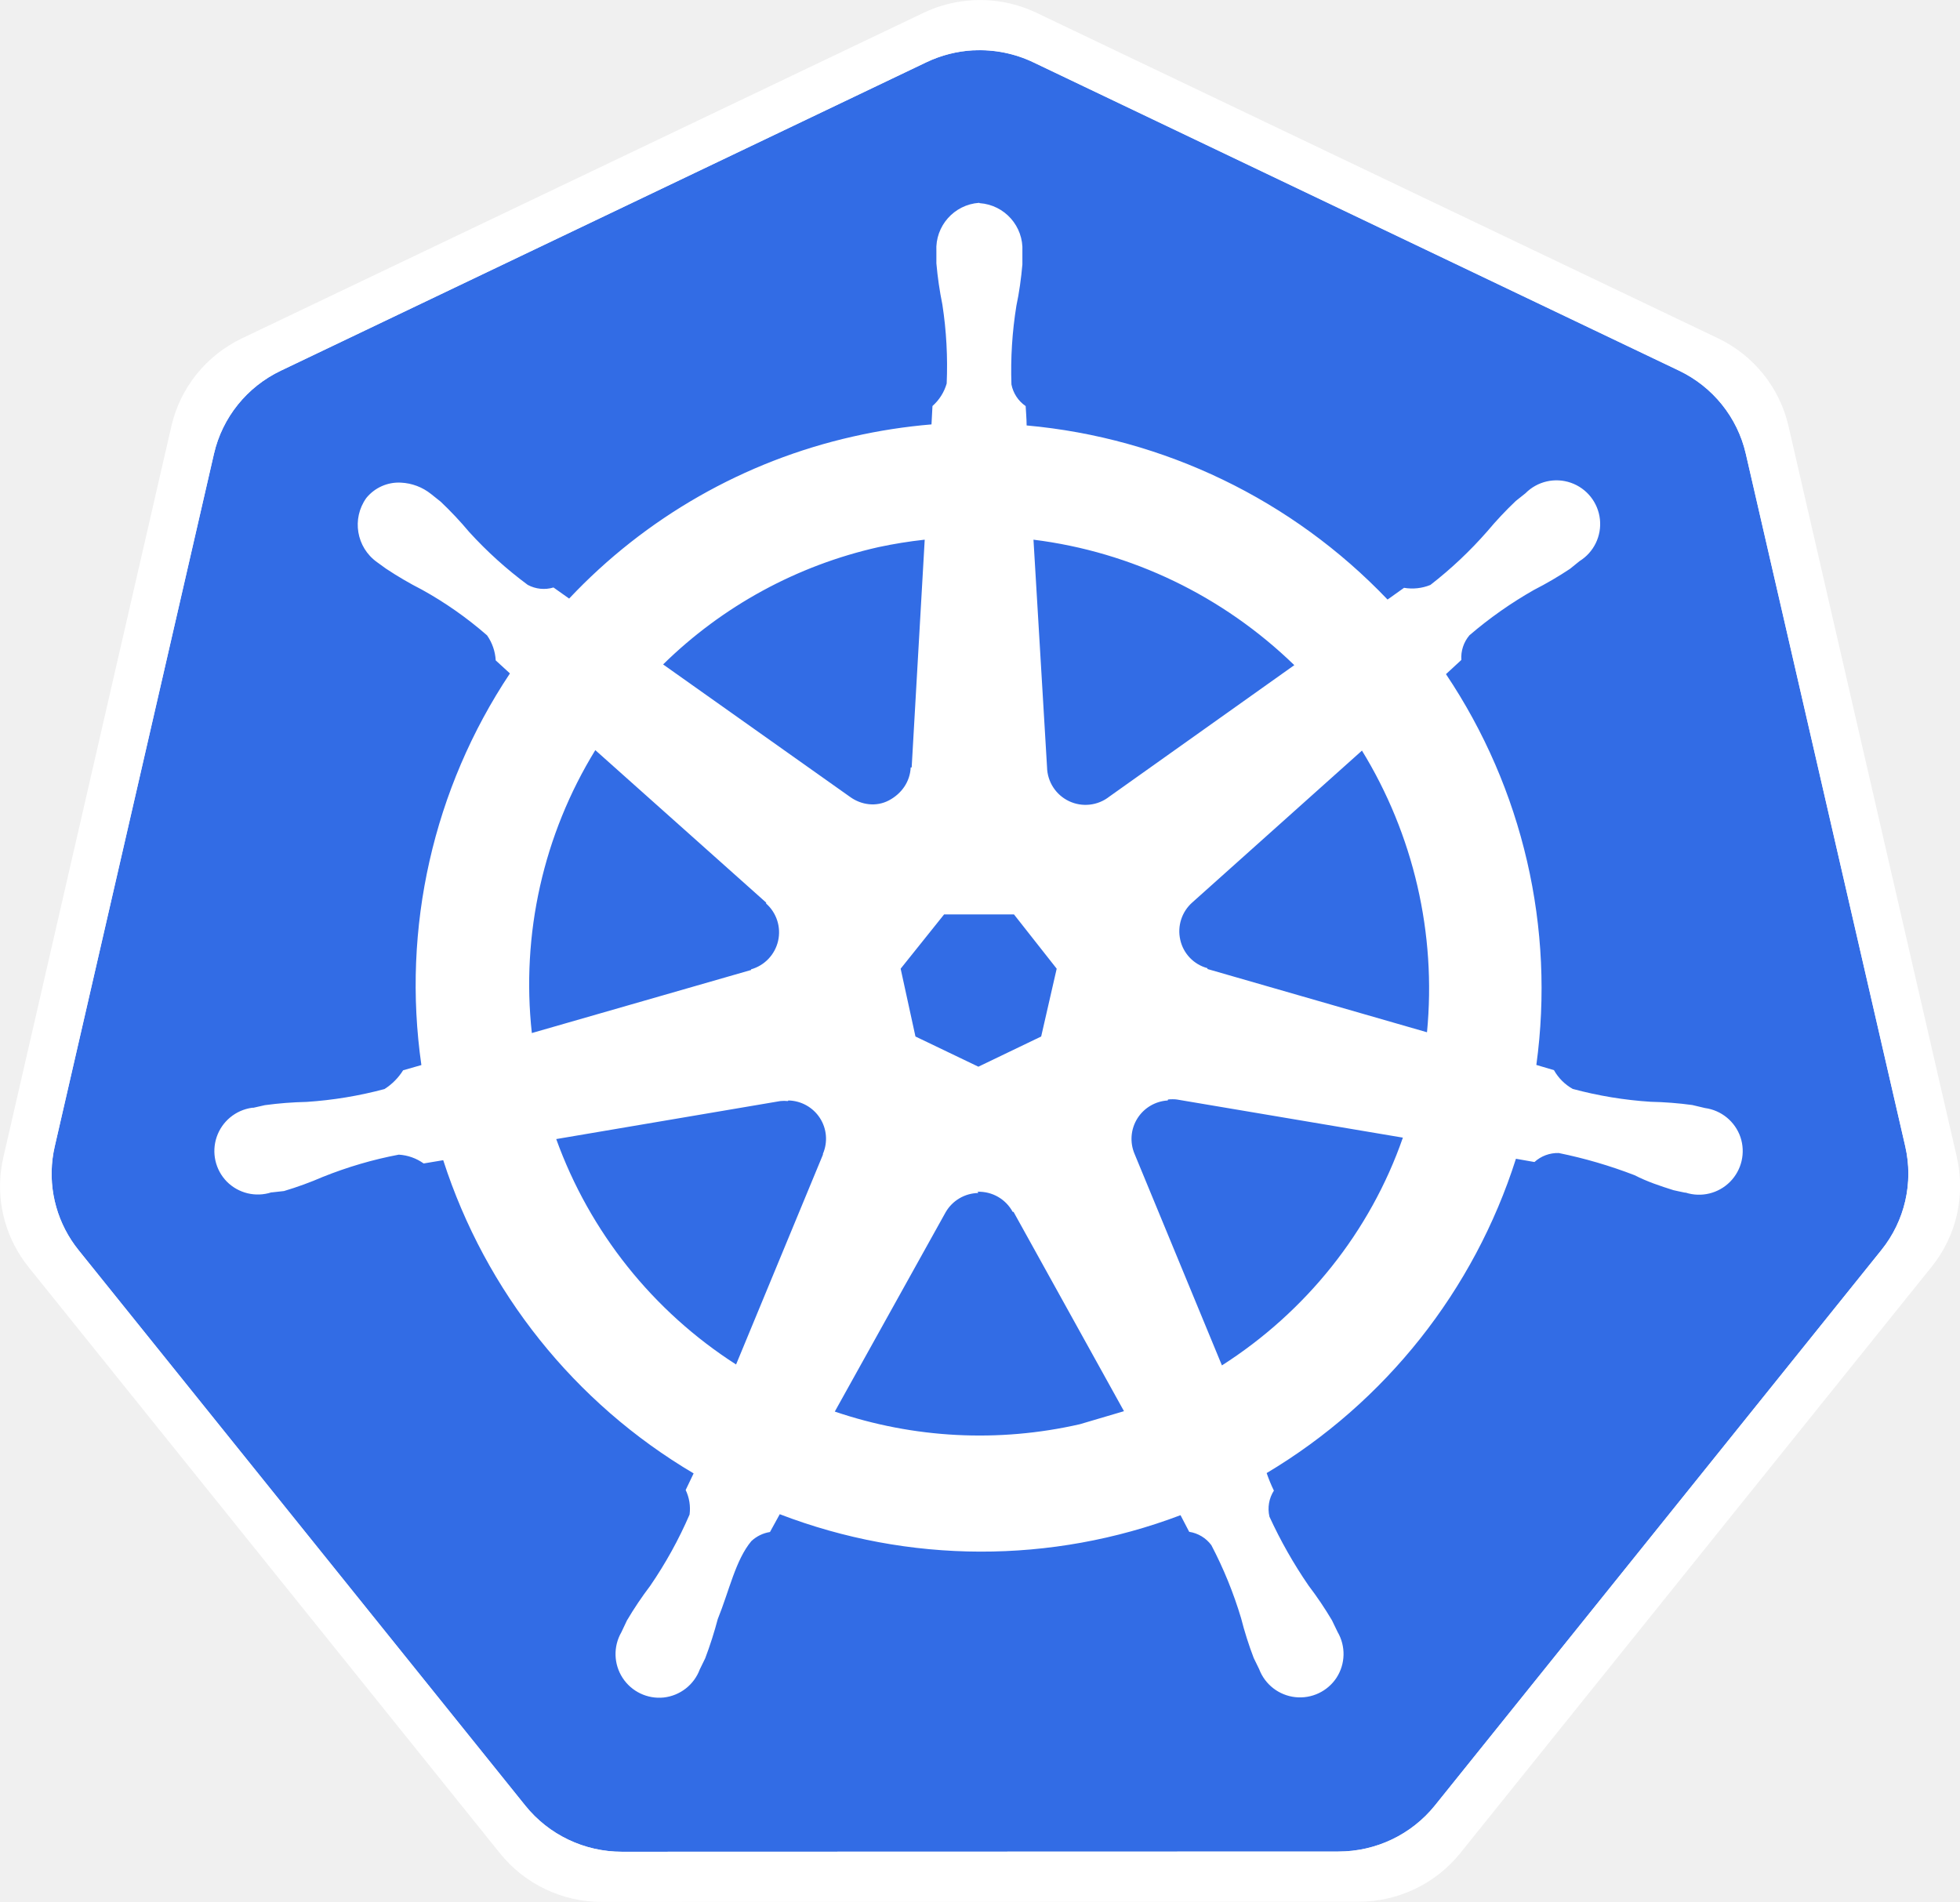
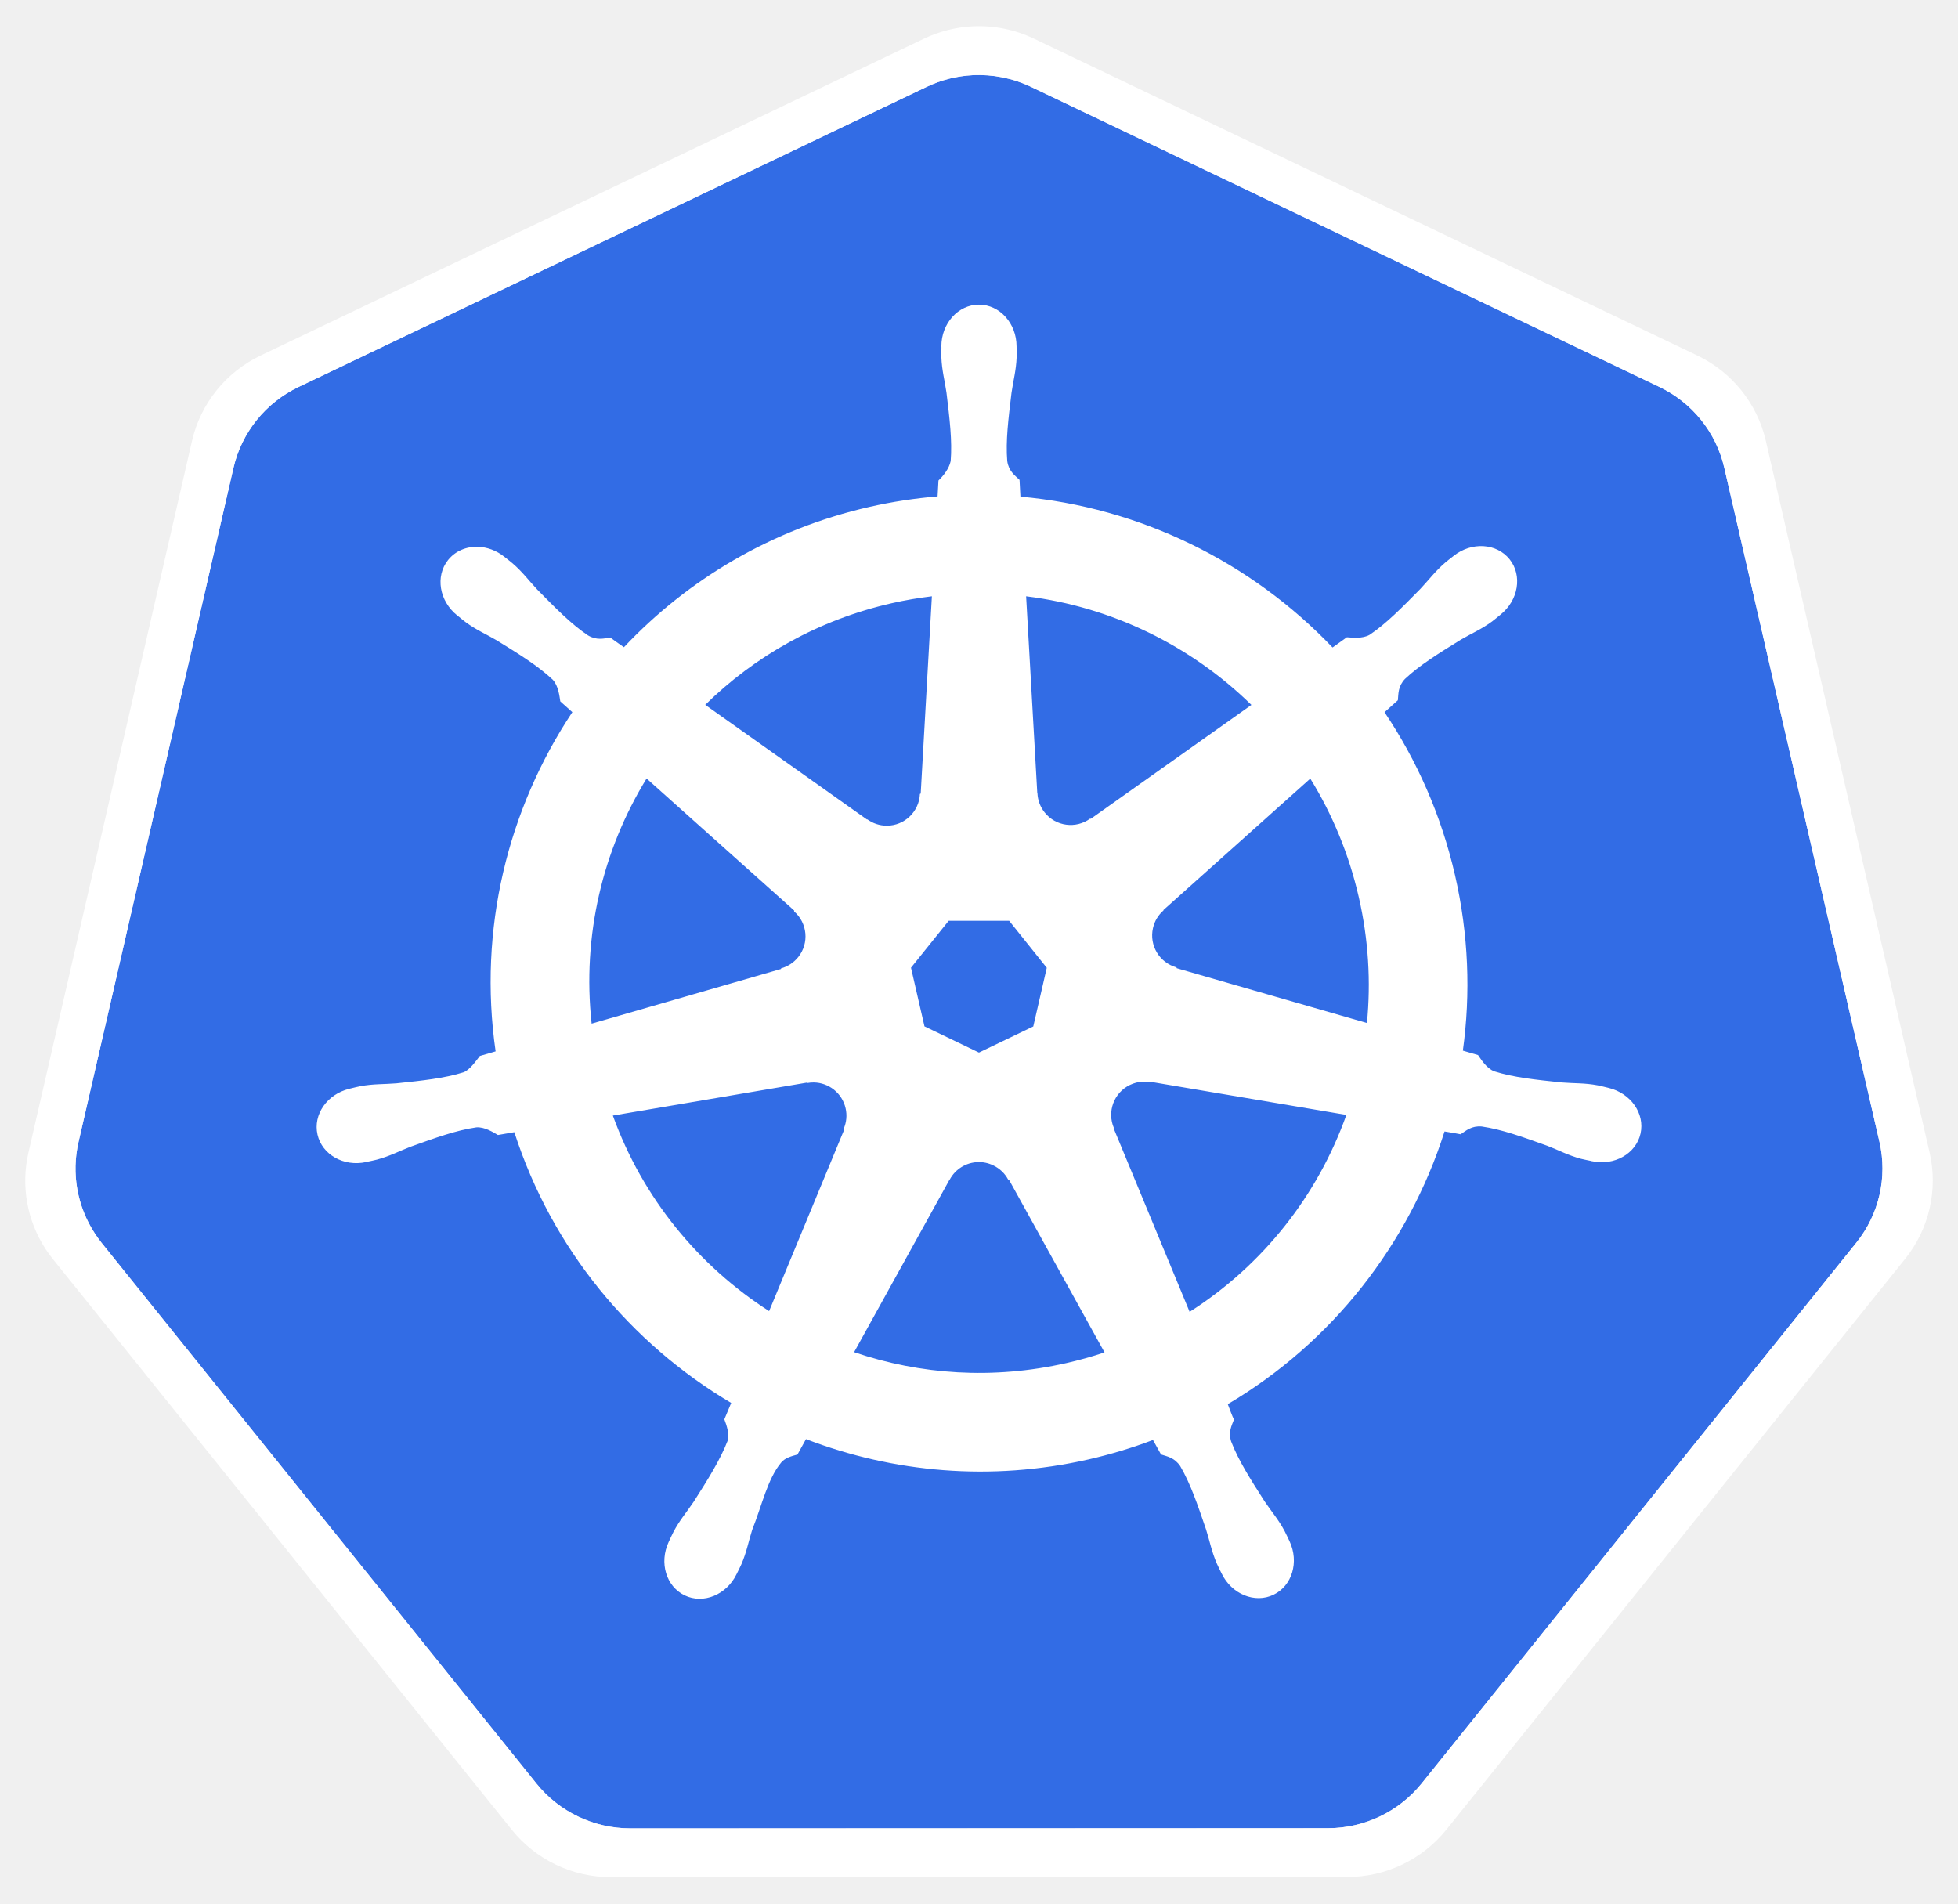
- <svg xmlns="http://www.w3.org/2000/svg" width="18.035mm" height="17.5mm" viewBox="0 0 18.035 17.5" version="1.1" id="svg13826">
-   <defs id="defs13820" />
-   <g id="layer1" transform="translate(-0.9926264,-1.174181)">
-     <g id="g70" transform="matrix(1.014889,0,0,1.014889,16.90215,-2.698726)">
-       <path id="path3055" d="m -6.849,4.272 a 1.119,1.11 0 0 0 -0.429,0.109 l -5.852,2.796 a 1.119,1.11 0 0 0 -0.606,0.753 l -1.444,6.281 a 1.119,1.11 0 0 0 0.152,0.851 1.119,1.11 0 0 0 0.064,0.088 l 4.051,5.037 a 1.119,1.11 0 0 0 0.875,0.418 l 6.496,-0.002 a 1.119,1.11 0 0 0 0.875,-0.417 L 1.382,15.149 A 1.119,1.11 0 0 0 1.598,14.21 L 0.152,7.929 A 1.119,1.11 0 0 0 -0.453,7.176 L -6.307,4.381 A 1.119,1.11 0 0 0 -6.849,4.272 Z" style="fill:#326ce5;fill-opacity:1;stroke:none;stroke-width:0;stroke-miterlimit:4;stroke-dasharray:none;stroke-opacity:1" />
-       <path id="path3054-2-9" d="M -6.852,3.818 A 1.181,1.172 0 0 0 -7.304,3.933 l -6.179,2.951 a 1.181,1.172 0 0 0 -0.639,0.795 l -1.524,6.631 a 1.181,1.172 0 0 0 0.16,0.899 1.181,1.172 0 0 0 0.067,0.093 l 4.276,5.317 a 1.181,1.172 0 0 0 0.924,0.441 l 6.858,-0.002 a 1.181,1.172 0 0 0 0.924,-0.44 l 4.275,-5.318 a 1.181,1.172 0 0 0 0.228,-0.991 L 0.539,7.678 A 1.181,1.172 0 0 0 -0.1,6.883 L -6.279,3.932 A 1.181,1.172 0 0 0 -6.852,3.818 Z m 0.003,0.455 a 1.119,1.11 0 0 1 0.543,0.109 l 5.853,2.795 A 1.119,1.11 0 0 1 0.152,7.929 L 1.598,14.21 a 1.119,1.11 0 0 1 -0.216,0.939 l -4.049,5.037 a 1.119,1.11 0 0 1 -0.875,0.417 l -6.496,0.002 a 1.119,1.11 0 0 1 -0.875,-0.418 l -4.051,-5.037 a 1.119,1.11 0 0 1 -0.064,-0.088 1.119,1.11 0 0 1 -0.152,-0.851 l 1.444,-6.281 a 1.119,1.11 0 0 1 0.606,-0.753 l 5.852,-2.796 a 1.119,1.11 0 0 1 0.429,-0.109 z" style="color:#000000;font-style:normal;font-variant:normal;font-weight:normal;font-stretch:normal;font-size:medium;line-height:normal;font-family:Sans;-inkscape-font-specification:Sans;text-indent:0;text-align:start;text-decoration:none;text-decoration-line:none;letter-spacing:normal;word-spacing:normal;text-transform:none;writing-mode:lr-tb;direction:ltr;baseline-shift:baseline;text-anchor:start;display:inline;overflow:visible;visibility:visible;fill:#ffffff;fill-opacity:1;fill-rule:nonzero;stroke:none;stroke-width:0;stroke-miterlimit:4;stroke-dasharray:none;marker:none;enable-background:accumulate" />
-     </g>
-     <g transform="translate(.4,.6) scale(0.3)" fill-rule="nonzero">
-       <path fill="#fff" d="M32.006 8.135a1.41 1.41 0 0 0-1.31 1.48v.376c.037.425.099.848.184 1.266.123.8.167 1.611.132 2.42a1.46 1.46 0 0 1-.436.69l-.03.564a17.44 17.44 0 0 0-2.406.372 17.13 17.13 0 0 0-8.708 4.97l-.48-.34c-.264.08-.548.05-.79-.08a12.44 12.44 0 0 1-1.794-1.62c-.273-.326-.565-.637-.874-.93l-.296-.236a1.6 1.6 0 0 0-.926-.35 1.28 1.28 0 0 0-1.062.472 1.41 1.41 0 0 0 .328 1.966l.276.2c.355.236.724.452 1.104.646.713.394 1.382.864 1.996 1.4a1.48 1.48 0 0 1 .266.768l.436.4A17.24 17.24 0 0 0 14.9 34.581l-.56.16a1.83 1.83 0 0 1-.572.576c-.781.209-1.581.341-2.388.394-.428.009-.856.042-1.28.1l-.354.08h-.04a1.34 1.34 0 0 0-.774 2.264 1.34 1.34 0 0 0 1.368.33h.026l.36-.04a10.69 10.69 0 0 0 1.196-.436c.75-.3 1.528-.53 2.324-.68a1.46 1.46 0 0 1 .764.27l.6-.1c1.3 4.034 4.032 7.452 7.68 9.606l-.244.51c.112.234.154.494.12.752-.33.764-.734 1.496-1.206 2.184a11.16 11.16 0 0 0-.716 1.066l-.17.36a1.34 1.34 0 0 0 1.3 2.002 1.34 1.34 0 0 0 1.106-.864l.166-.34c.152-.4.28-.808.384-1.2.354-.874.546-1.812 1.03-2.392a1.08 1.08 0 0 1 .572-.28l.3-.546a17.24 17.24 0 0 0 12.292.03l.266.51a1.04 1.04 0 0 1 .68.41 12.59 12.59 0 0 1 .912 2.24c.106.415.235.822.388 1.222l.166.34a1.34 1.34 0 0 0 2.374.262 1.34 1.34 0 0 0 .032-1.402l-.174-.36c-.218-.367-.457-.722-.716-1.062a14.17 14.17 0 0 1-1.2-2.114 1.04 1.04 0 0 1 .136-.8c-.085-.174-.159-.354-.222-.538a17.35 17.35 0 0 0 7.646-9.64l.568.1a1.06 1.06 0 0 1 .746-.276 14.54 14.54 0 0 1 2.324.68c.39.2.79.332 1.196.46.096.026.236.048.344.074h.026a1.34 1.34 0 0 0 1.682-1.702 1.34 1.34 0 0 0-1.088-.892l-.388-.092c-.424-.058-.852-.091-1.28-.1a12.2 12.2 0 0 1-2.388-.394 1.5 1.5 0 0 1-.576-.576l-.54-.16a17.3 17.3 0 0 0-2.772-11.986l.472-.436c-.02-.274.07-.546.248-.756a12.57 12.57 0 0 1 1.98-1.392 11.13 11.13 0 0 0 1.104-.646l.292-.236a1.34 1.34 0 0 0-.265-2.404 1.34 1.34 0 0 0-1.393.322l-.296.236a11.15 11.15 0 0 0-.874.93c-.528.604-1.112 1.154-1.746 1.646a1.48 1.48 0 0 1-.808.088l-.506.36c-2.92-3.06-6.854-4.96-11.07-5.34 0-.2-.026-.5-.03-.594a1.05 1.05 0 0 1-.436-.664c-.028-.808.023-1.616.152-2.414.086-.4.146-.84.184-1.266v-.4a1.41 1.41 0 0 0-1.31-1.48zm-1.668 10.332l-.4 6.986h-.03c-.02.432-.274.8-.664 1.008s-.852.146-1.2-.108l-5.73-4.06a13.72 13.72 0 0 1 6.606-3.598c.468-.1.94-.176 1.414-.228zm3.336 0c3.01.374 5.812 1.726 8 3.848l-5.676 4.034a1.18 1.18 0 0 1-1.908-.904zm-13.44 6.454l5.24 4.676v.03a1.18 1.18 0 0 1-.462 2.018v.02l-6.724 1.934a13.72 13.72 0 0 1 1.948-8.68zm23.506 0a13.96 13.96 0 0 1 2.004 8.654l-6.734-1.94v-.026a1.16 1.16 0 0 1-.834-.87 1.18 1.18 0 0 1 .372-1.148l5.2-4.654zm-12.808 5.04h2.144l1.31 1.664-.476 2.08-1.926.926-1.93-.926-.454-2.08zm6.868 5.676c.09-.01.2-.01.27 0l6.934 1.17c-1 2.88-2.974 5.34-5.55 6.986l-2.68-6.488a1.18 1.18 0 0 1 1.018-1.638zm-11.646.03a1.18 1.18 0 0 1 .968.536 1.17 1.17 0 0 1 .094 1.1v.026l-2.664 6.436a13.76 13.76 0 0 1-5.516-6.914l6.874-1.166c.077-.008.155-.008.232 0zm5.808 2.8a1.18 1.18 0 0 1 1.074.616h.026l3.388 6.114-1.354.4a13.79 13.79 0 0 1-7.516-.388l3.4-6.114a1.18 1.18 0 0 1 1-.59z" />
-     </g>
+ <svg xmlns="http://www.w3.org/2000/svg" width="761.573" height="740.325" id="svg2" version="1.1">
+   <defs id="defs4" />
+   <g id="layer1" transform="translate(8.811184,-148.4587)">
+     <path style="fill:#326ce5;fill-opacity:1;stroke:none;stroke-width:0;stroke-miterlimit:4;stroke-opacity:1;stroke-dasharray:none" d="m 369.539,177.698 a 46.725,46.342 0 0 0 -17.906,4.531 l -244.344,116.75 a 46.725,46.342 0 0 0 -25.281,31.438 l -60.281,262.25 a 46.725,46.342 0 0 0 6.344,35.531 46.725,46.342 0 0 0 2.656,3.688 l 169.125,210.281 a 46.725,46.342 0 0 0 36.531,17.438 l 271.219,-0.062 A 46.725,46.342 0 0 0 544.133,842.136 L 713.195,631.823 a 46.725,46.342 0 0 0 9.031,-39.219 l -60.375,-262.25 A 46.725,46.342 0 0 0 636.57,298.917 L 392.195,182.23 a 46.725,46.342 0 0 0 -22.656,-4.531 z" id="path3055" />
+     <path style="font-size:medium;font-style:normal;font-variant:normal;font-weight:normal;font-stretch:normal;text-indent:0;text-align:start;text-decoration:none;line-height:normal;letter-spacing:normal;word-spacing:normal;text-transform:none;direction:ltr;block-progression:tb;writing-mode:lr-tb;text-anchor:start;baseline-shift:baseline;color:#000000;fill:#ffffff;fill-opacity:1;fill-rule:nonzero;stroke:none;stroke-width:0;marker:none;visibility:visible;display:inline;overflow:visible;enable-background:accumulate;font-family:Sans;-inkscape-font-specification:Sans;stroke-miterlimit:4;stroke-dasharray:none" d="M 378.219 10.25 A 49.326 48.922 0 0 0 359.344 15.062 L 101.375 138.281 A 49.326 48.922 0 0 0 74.688 171.469 L 11.062 448.312 A 49.326 48.922 0 0 0 17.75 485.844 A 49.326 48.922 0 0 0 20.562 489.719 L 199.094 711.719 A 49.326 48.922 0 0 0 237.656 730.125 L 523.969 730.062 A 49.326 48.922 0 0 0 562.531 711.688 L 741 489.656 A 49.326 48.922 0 0 0 750.531 448.281 L 686.812 171.406 A 49.326 48.922 0 0 0 660.125 138.25 L 402.156 15.031 A 49.326 48.922 0 0 0 378.219 10.25 z M 378.344 29.25 A 46.725 46.342 0 0 1 401 33.781 L 645.375 150.469 A 46.725 46.342 0 0 1 670.656 181.906 L 731.031 444.156 A 46.725 46.342 0 0 1 722 483.375 L 552.938 693.688 A 46.725 46.342 0 0 1 516.406 711.094 L 245.188 711.156 A 46.725 46.342 0 0 1 208.656 693.719 L 39.531 483.438 A 46.725 46.342 0 0 1 36.875 479.75 A 46.725 46.342 0 0 1 30.531 444.219 L 90.812 181.969 A 46.725 46.342 0 0 1 116.094 150.531 L 360.438 33.781 A 46.725 46.342 0 0 1 378.344 29.25 z " id="path3054-2-9" transform="translate(-8.811184,148.4587)" />
+     <path id="path3059" d="m 371.96,266.945 c -8.077,8.2e-4 -14.626,7.276 -14.625,16.25 10e-6,0.138 0.028,0.269 0.031,0.406 -0.012,1.219 -0.071,2.688 -0.031,3.75 0.193,5.176 1.321,9.137 2,13.906 1.23,10.207 2.261,18.667 1.625,26.531 -0.619,2.965 -2.803,5.677 -4.75,7.562 l -0.344,6.188 c -8.777,0.727 -17.612,2.059 -26.438,4.062 -37.975,8.622 -70.67,28.183 -95.562,54.594 -1.615,-1.102 -4.441,-3.129 -5.281,-3.75 -2.611,0.353 -5.25,1.158 -8.688,-0.844 -6.545,-4.406 -12.506,-10.487 -19.719,-17.812 -3.305,-3.504 -5.698,-6.841 -9.625,-10.219 -0.892,-0.767 -2.253,-1.805 -3.25,-2.594 -3.07,-2.448 -6.691,-3.724 -10.188,-3.844 -4.496,-0.154 -8.824,1.604 -11.656,5.156 -5.035,6.315 -3.423,15.968 3.594,21.562 0.071,0.057 0.147,0.101 0.219,0.156 0.964,0.782 2.145,1.783 3.031,2.438 4.167,3.077 7.973,4.651 12.125,7.094 8.747,5.402 15.998,9.881 21.75,15.281 2.246,2.394 2.639,6.613 2.938,8.438 l 4.688,4.188 c -25.093,37.764 -36.707,84.409 -29.844,131.938 l -6.125,1.781 c -1.614,2.085 -3.895,5.365 -6.281,6.344 -7.525,2.37 -15.994,3.241 -26.219,4.312 -4.8,0.399 -8.942,0.161 -14.031,1.125 -1.12,0.212 -2.681,0.619 -3.906,0.906 -0.043,0.009 -0.082,0.022 -0.125,0.031 -0.067,0.015 -0.155,0.048 -0.219,0.062 -8.62,2.083 -14.158,10.006 -12.375,17.812 1.783,7.808 10.203,12.557 18.875,10.688 0.063,-0.014 0.153,-0.017 0.219,-0.031 0.098,-0.022 0.184,-0.07 0.281,-0.094 1.209,-0.265 2.724,-0.561 3.781,-0.844 5.003,-1.34 8.627,-3.308 13.125,-5.031 9.677,-3.471 17.692,-6.37 25.5,-7.5 3.261,-0.255 6.697,2.012 8.406,2.969 l 6.375,-1.094 c 14.67,45.483 45.414,82.245 84.344,105.312 l -2.656,6.375 c 0.957,2.475 2.013,5.825 1.3,8.269 -2.839,7.361 -7.701,15.131 -13.238,23.793 -2.681,4.002 -5.425,7.108 -7.844,11.688 -0.579,1.096 -1.316,2.779 -1.875,3.938 -3.759,8.042 -1.002,17.305 6.219,20.781 7.266,3.498 16.284,-0.191 20.188,-8.25 0.006,-0.011 0.026,-0.02 0.031,-0.031 0.004,-0.009 -0.004,-0.022 0,-0.031 0.556,-1.143 1.344,-2.644 1.812,-3.719 2.072,-4.747 2.762,-8.815 4.219,-13.406 3.87,-9.72 5.996,-19.919 11.323,-26.274 1.459,-1.74 3.837,-2.409 6.302,-3.07 l 3.312,-6 c 33.938,13.027 71.927,16.522 109.875,7.906 8.657,-1.966 17.014,-4.509 25.094,-7.562 0.931,1.651 2.661,4.826 3.125,5.625 2.506,0.815 5.24,1.236 7.469,4.531 3.985,6.809 6.711,14.864 10.031,24.594 1.457,4.591 2.178,8.659 4.25,13.406 0.472,1.082 1.256,2.605 1.812,3.75 3.895,8.085 12.942,11.787 20.219,8.281 7.22,-3.478 9.98,-12.74 6.219,-20.781 -0.559,-1.158 -1.327,-2.842 -1.906,-3.938 -2.419,-4.58 -5.163,-7.654 -7.844,-11.656 -5.537,-8.662 -10.13,-15.858 -12.969,-23.219 -1.187,-3.797 0.2,-6.158 1.125,-8.625 -0.554,-0.635 -1.739,-4.22 -2.438,-5.906 40.457,-23.888 70.299,-62.021 84.312,-106.062 1.892,0.297 5.182,0.879 6.25,1.094 2.2,-1.451 4.222,-3.344 8.188,-3.031 7.808,1.129 15.823,4.03 25.5,7.5 4.498,1.723 8.122,3.723 13.125,5.062 1.057,0.283 2.572,0.547 3.781,0.812 0.097,0.024 0.183,0.071 0.281,0.094 0.065,0.015 0.156,0.017 0.219,0.031 8.672,1.867 17.094,-2.879 18.875,-10.688 1.781,-7.807 -3.754,-15.732 -12.375,-17.812 -1.254,-0.285 -3.032,-0.769 -4.25,-1 -5.089,-0.964 -9.231,-0.726 -14.031,-1.125 -10.225,-1.071 -18.694,-1.943 -26.219,-4.312 -3.068,-1.19 -5.251,-4.841 -6.313,-6.344 l -5.906,-1.719 c 3.062,-22.154 2.237,-45.211 -3.062,-68.281 -5.348,-23.285 -14.8,-44.581 -27.406,-63.344 1.515,-1.377 4.376,-3.911 5.188,-4.656 0.237,-2.624 0.033,-5.376 2.75,-8.281 5.751,-5.401 13.003,-9.879 21.75,-15.281 4.152,-2.443 7.99,-4.017 12.156,-7.094 0.942,-0.696 2.229,-1.798 3.219,-2.594 7.015,-5.596 8.631,-15.248 3.594,-21.562 -5.037,-6.314 -14.797,-6.909 -21.812,-1.312 -0.999,0.791 -2.354,1.823 -3.25,2.594 -3.926,3.378 -6.351,6.714 -9.656,10.219 -7.212,7.326 -13.174,13.438 -19.719,17.844 -2.836,1.651 -6.99,1.08 -8.875,0.969 l -5.562,3.969 c -31.719,-33.261 -74.905,-54.525 -121.406,-58.656 -0.13,-1.949 -0.3,-5.471 -0.344,-6.531 -1.904,-1.822 -4.203,-3.377 -4.781,-7.312 -0.636,-7.864 0.426,-16.325 1.656,-26.531 0.679,-4.769 1.807,-8.73 2,-13.906 0.044,-1.177 -0.026,-2.884 -0.031,-4.156 -9.6e-4,-8.974 -6.548,-16.251 -14.625,-16.25 z m -18.312,113.437 -4.344,76.719 -0.312,0.156 c -0.291,6.863 -5.94,12.344 -12.875,12.344 -2.841,0 -5.463,-0.912 -7.594,-2.469 l -0.125,0.062 -62.906,-44.594 c 19.334,-19.011 44.063,-33.06 72.562,-39.531 5.206,-1.182 10.41,-2.059 15.594,-2.688 z m 36.656,0 c 33.273,4.092 64.045,19.159 87.625,42.25 l -62.5,44.312 -0.219,-0.094 c -5.547,4.052 -13.363,3.046 -17.688,-2.375 -1.771,-2.221 -2.701,-4.832 -2.812,-7.469 l -0.062,-0.031 z m -147.625,70.875 57.438,51.375 -0.062,0.312 c 5.184,4.507 5.949,12.328 1.625,17.75 -1.771,2.221 -4.142,3.711 -6.688,4.406 l -0.062,0.25 -73.625,21.25 c -3.747,-34.265 4.329,-67.574 21.375,-95.344 z m 258.156,0.031 c 8.534,13.833 14.997,29.282 18.844,46.031 3.801,16.548 4.755,33.067 3.188,49.031 l -74,-21.312 -0.062,-0.312 c -6.627,-1.811 -10.699,-8.552 -9.156,-15.312 0.632,-2.77 2.102,-5.113 4.094,-6.844 l -0.031,-0.156 57.125,-51.125 z m -140.656,55.312 23.531,0 14.625,18.281 -5.25,22.812 -21.125,10.156 -21.188,-10.188 -5.25,-22.812 z m 75.438,62.562 c 1,-0.051 1.996,0.04 2.969,0.219 l 0.125,-0.156 76.156,12.875 c -11.146,31.313 -32.473,58.44 -60.969,76.594 l -29.562,-71.406 0.094,-0.125 c -2.716,-6.31 0.002,-13.71 6.25,-16.719 1.6,-0.77 3.271,-1.197 4.938,-1.281 z m -127.906,0.312 c 5.812,0.082 11.025,4.115 12.375,10.031 0.632,2.77 0.325,5.514 -0.719,7.938 l 0.219,0.281 -29.25,70.688 c -27.347,-17.549 -49.129,-43.824 -60.781,-76.062 l 75.5,-12.812 0.125,0.156 c 0.845,-0.155 1.701,-0.23 2.531,-0.219 z m 63.781,30.969 c 2.024,-0.074 4.079,0.341 6.031,1.281 2.56,1.233 4.537,3.173 5.781,5.5 l 0.281,0 37.219,67.25 c -4.83,1.619 -9.796,3.003 -14.875,4.156 -28.465,6.463 -56.839,4.505 -82.531,-4.25 l 37.125,-67.125 0.062,0 c 2.228,-4.164 6.452,-6.649 10.906,-6.812 z" style="font-size:medium;font-style:normal;font-variant:normal;font-weight:normal;font-stretch:normal;text-indent:0;text-align:start;text-decoration:none;line-height:normal;letter-spacing:normal;word-spacing:normal;text-transform:none;direction:ltr;block-progression:tb;writing-mode:lr-tb;text-anchor:start;baseline-shift:baseline;color:#000000;fill:#ffffff;fill-opacity:1;stroke:none;stroke-width:0;stroke-miterlimit:4;stroke-opacity:1;stroke-dasharray:none;marker:none;visibility:visible;display:inline;overflow:visible;enable-background:accumulate;font-family:Sans;-inkscape-font-specification:Sans" />
  </g>
</svg>
